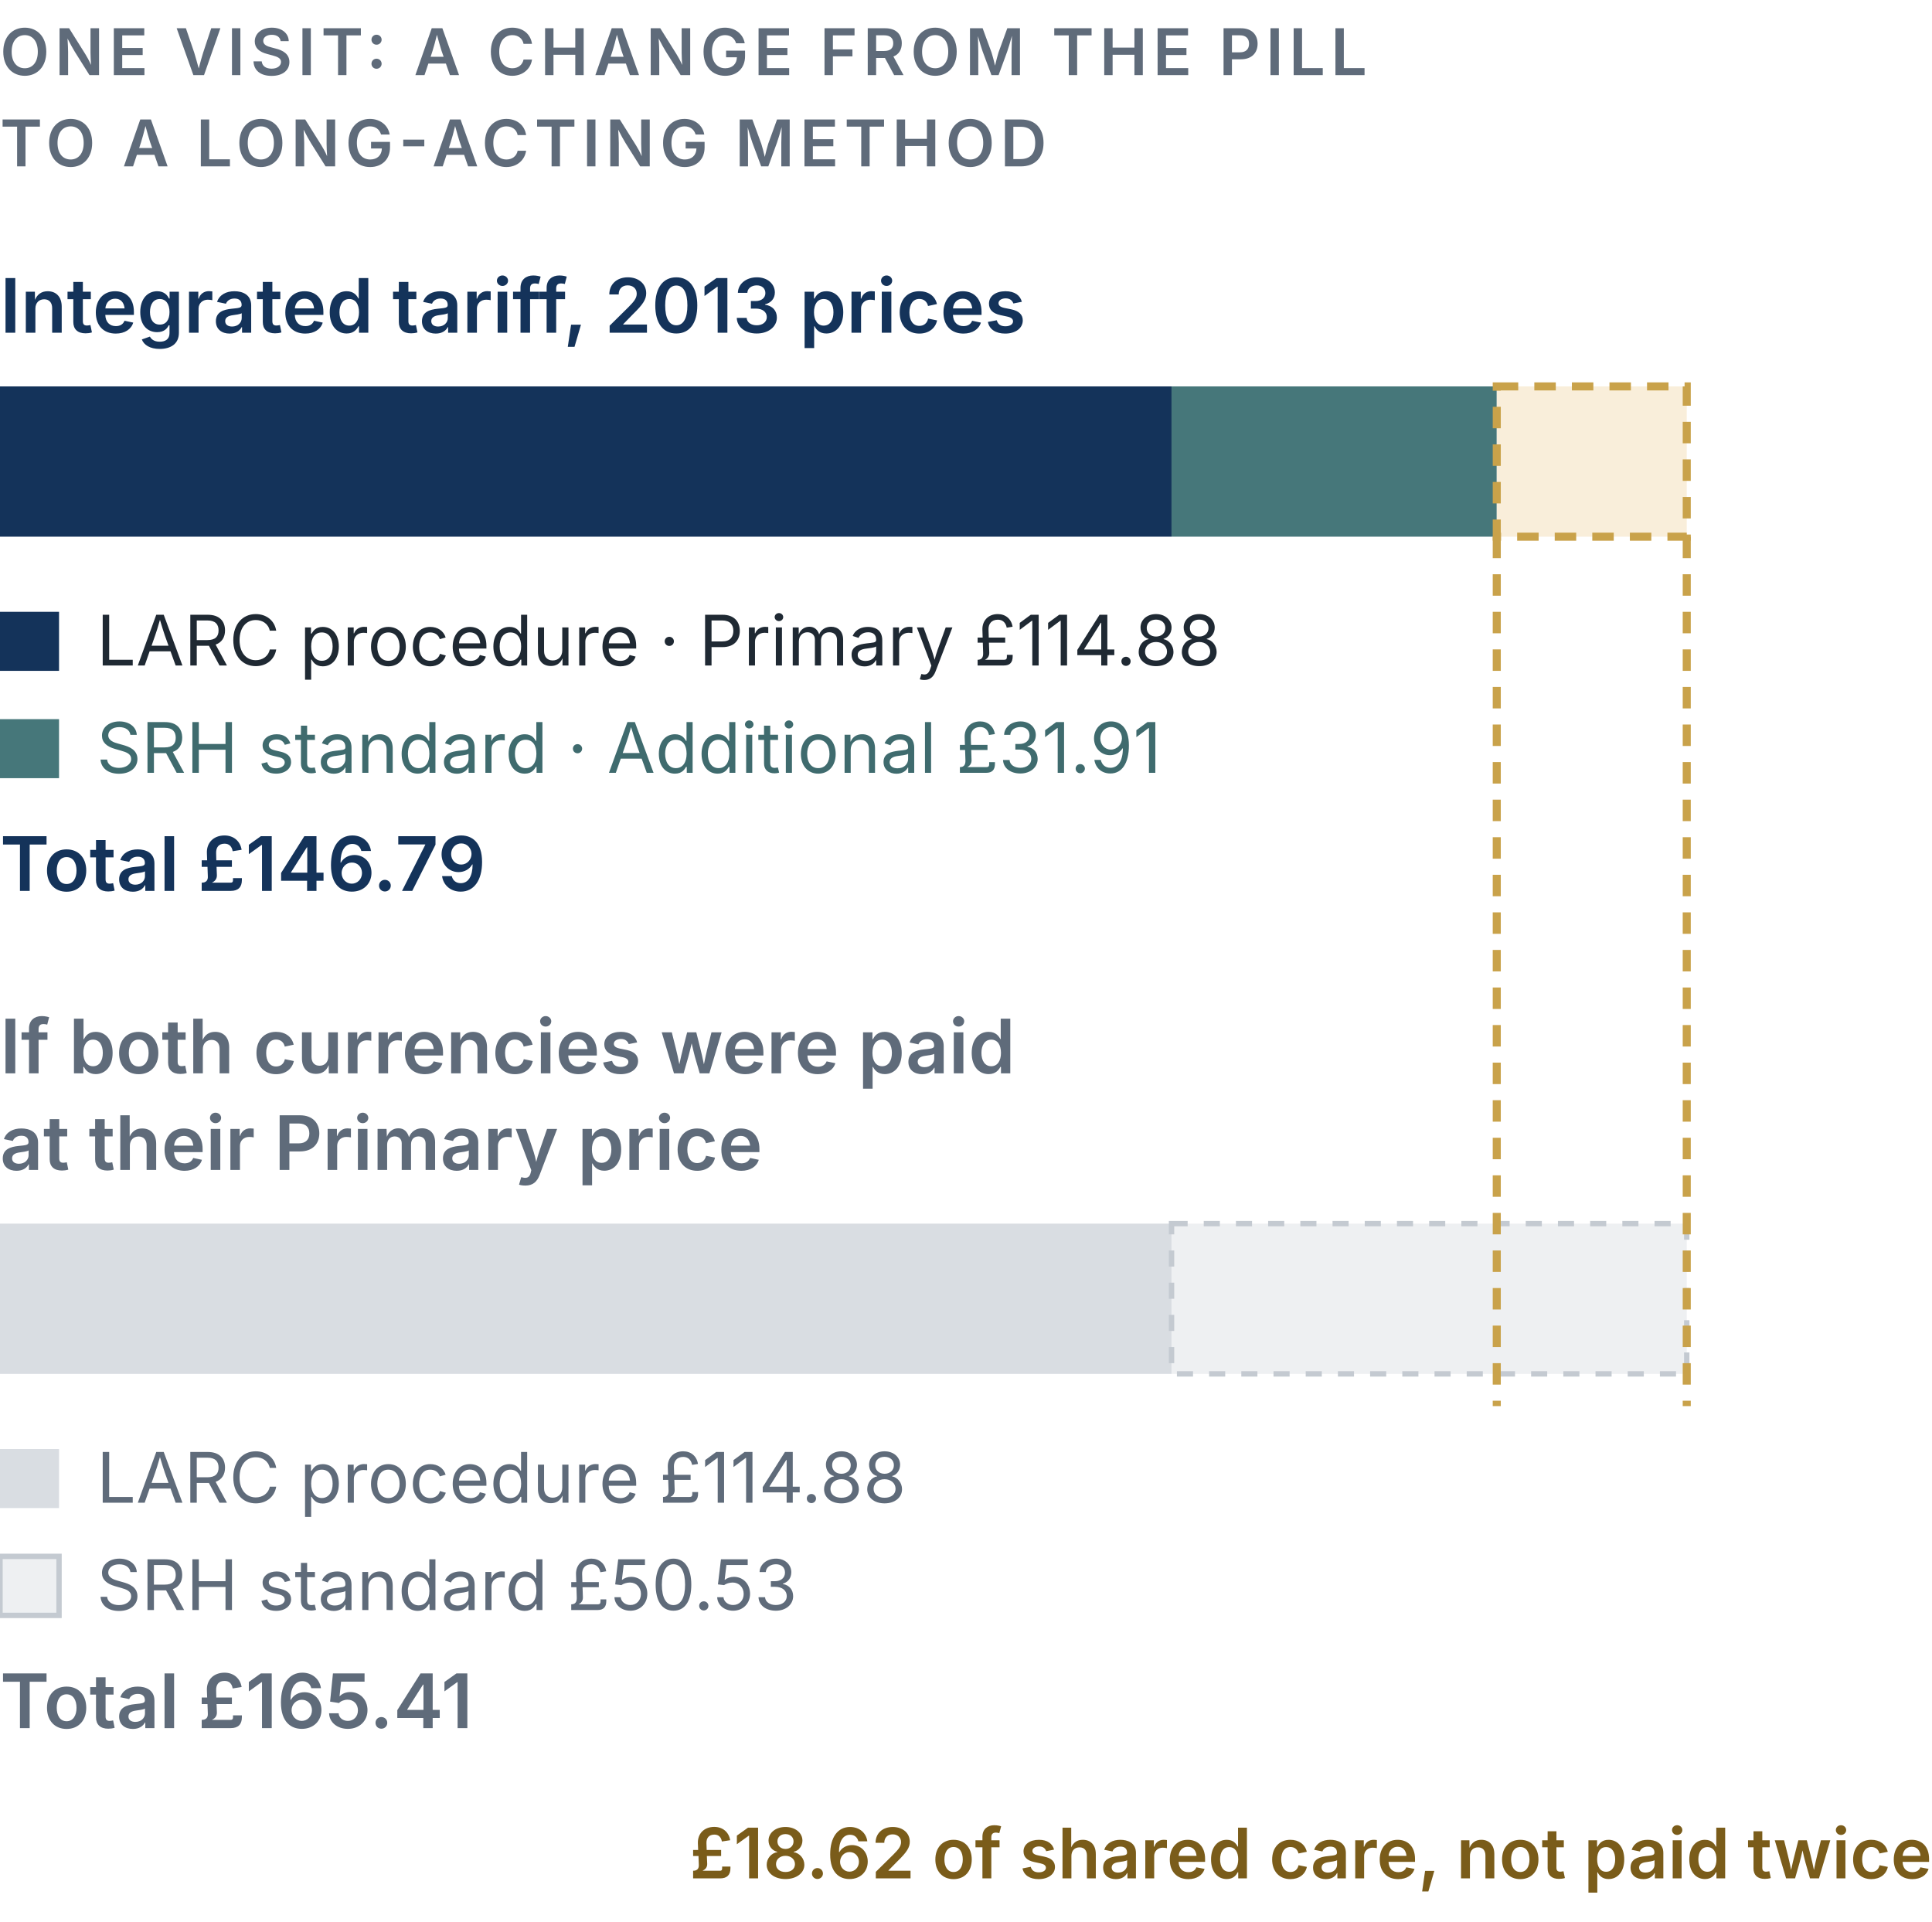
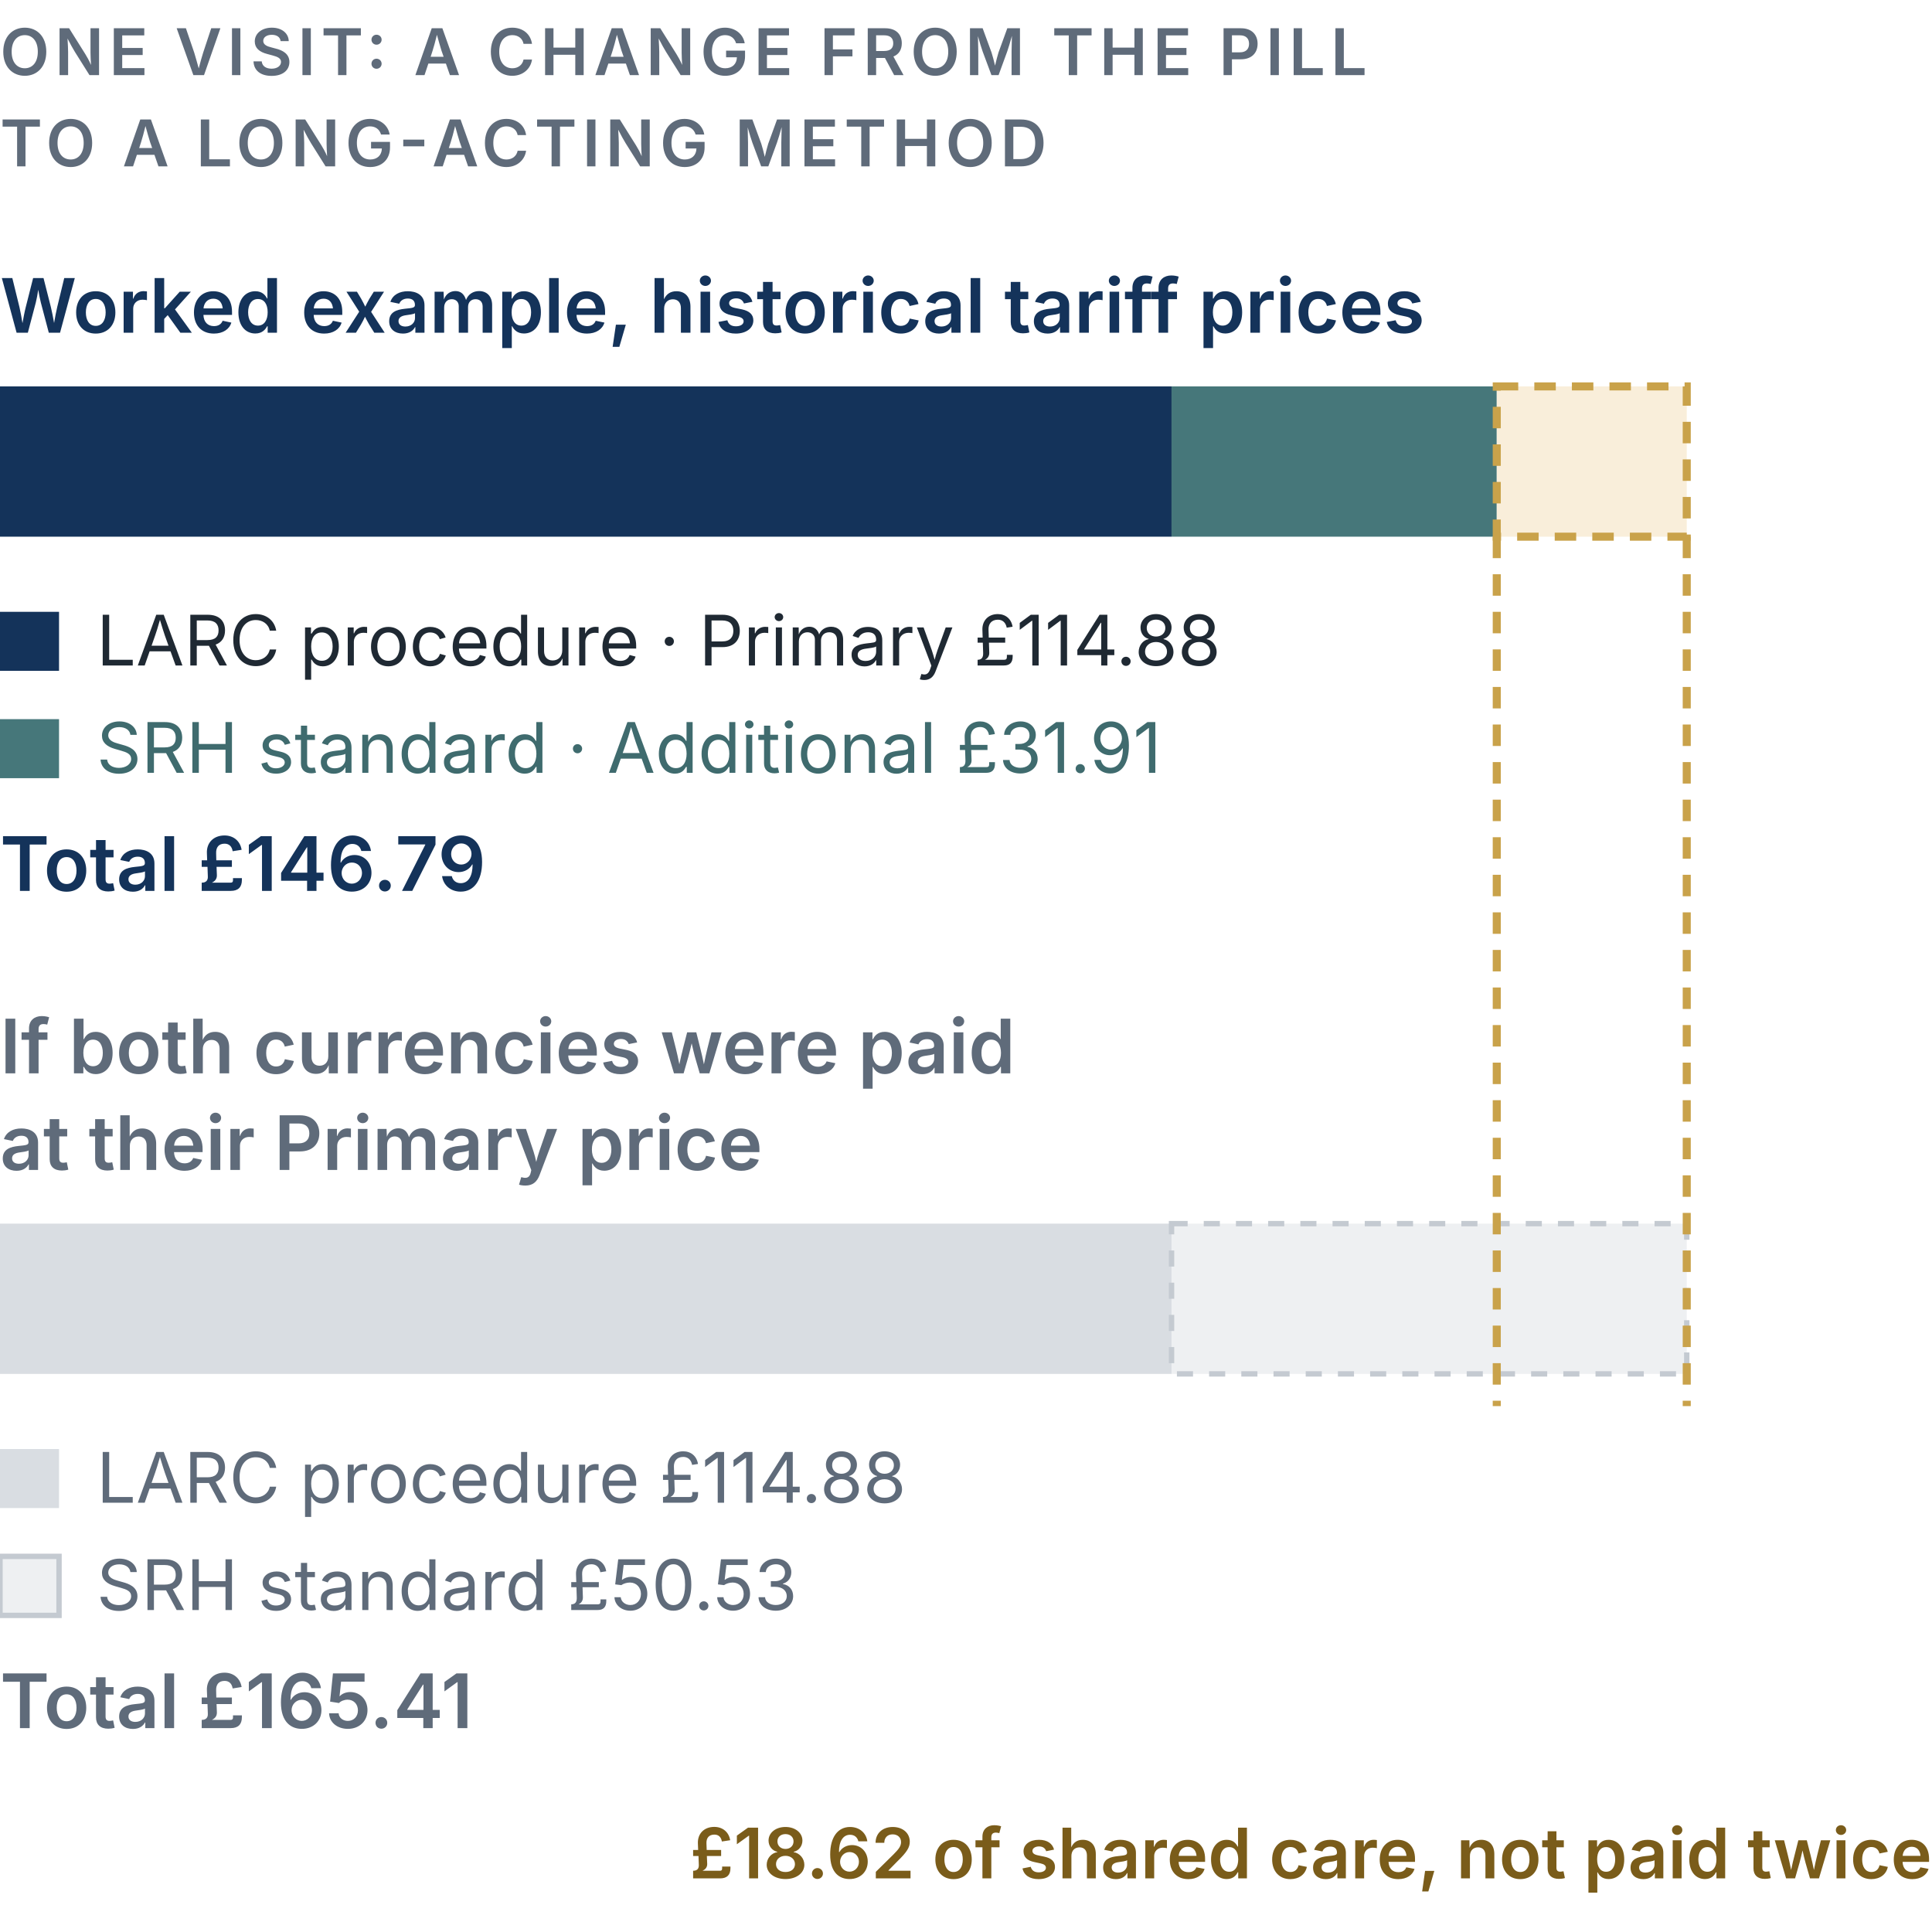
<svg xmlns="http://www.w3.org/2000/svg" viewBox="0 0 360 358" font-family="Inter, -apple-system, Segoe UI, Roboto, sans-serif">
  <text x="0" y="14" font-size="12" fill="#5f6b7a" font-weight="600" letter-spacing="1">ONE VISIT: A CHANGE FROM THE PILL</text>
  <text x="0" y="31" font-size="12" fill="#5f6b7a" font-weight="600" letter-spacing="1">TO A LONG-ACTING METHOD</text>
-   <text x="0" y="62" font-size="14" fill="#14335a" font-weight="600">Integrated tariff, 2013 prices</text>
+   <text x="0" y="62" font-size="14" fill="#14335a" font-weight="600">Worked example, historical tariff prices</text>
  <rect x="0" y="72" width="218.3" height="28" fill="#14335a" />
  <rect x="218.3" y="72" width="60.6" height="28" fill="#46777a" />
  <rect x="278.9" y="72" width="35.4" height="28" fill="#f9eeda" stroke="#c9a24a" stroke-width="1.5" stroke-dasharray="4 3" />
  <rect x="0" y="114" width="11" height="11" fill="#14335a" />
  <text x="18" y="124" font-size="13" fill="#1f2933">LARC procedure · Primary £114.88</text>
  <rect x="0" y="134" width="11" height="11" fill="#46777a" />
  <text x="18" y="144" font-size="13" fill="#3f6b6e">SRH standard · Additional £31.91</text>
  <text x="0" y="166" font-size="14" fill="#14335a" font-weight="600">Total £146.79</text>
  <text x="0" y="200" font-size="14" fill="#5f6b7a" font-weight="600">If both currencies were paid</text>
  <text x="0" y="218" font-size="14" fill="#5f6b7a" font-weight="600">at their Primary price</text>
  <rect x="0" y="228" width="218.3" height="28" fill="#d9dde2" />
  <rect x="218.3" y="228" width="96.0" height="28" fill="#eef0f2" stroke="#c4cad1" stroke-dasharray="3 3" />
  <rect x="0" y="270" width="11" height="11" fill="#d9dde2" />
  <text x="18" y="280" font-size="13" fill="#5f6b7a">LARC procedure £114.88</text>
  <rect x="0" y="290" width="11" height="11" fill="#eef0f2" stroke="#c4cad1" />
  <text x="18" y="300" font-size="13" fill="#5f6b7a">SRH standard £50.53</text>
  <text x="0" y="322" font-size="14" fill="#5f6b7a" font-weight="600">Total £165.41</text>
  <line x1="278.9" y1="100" x2="278.9" y2="262" stroke="#c9a24a" stroke-width="1.5" stroke-dasharray="4 3" />
  <line x1="314.3" y1="100" x2="314.3" y2="262" stroke="#c9a24a" stroke-width="1.5" stroke-dasharray="4 3" />
  <text x="360" y="350" font-size="13" fill="#7a5c1a" font-weight="600" text-anchor="end">£18.62 of shared care, not paid twice</text>
</svg>
